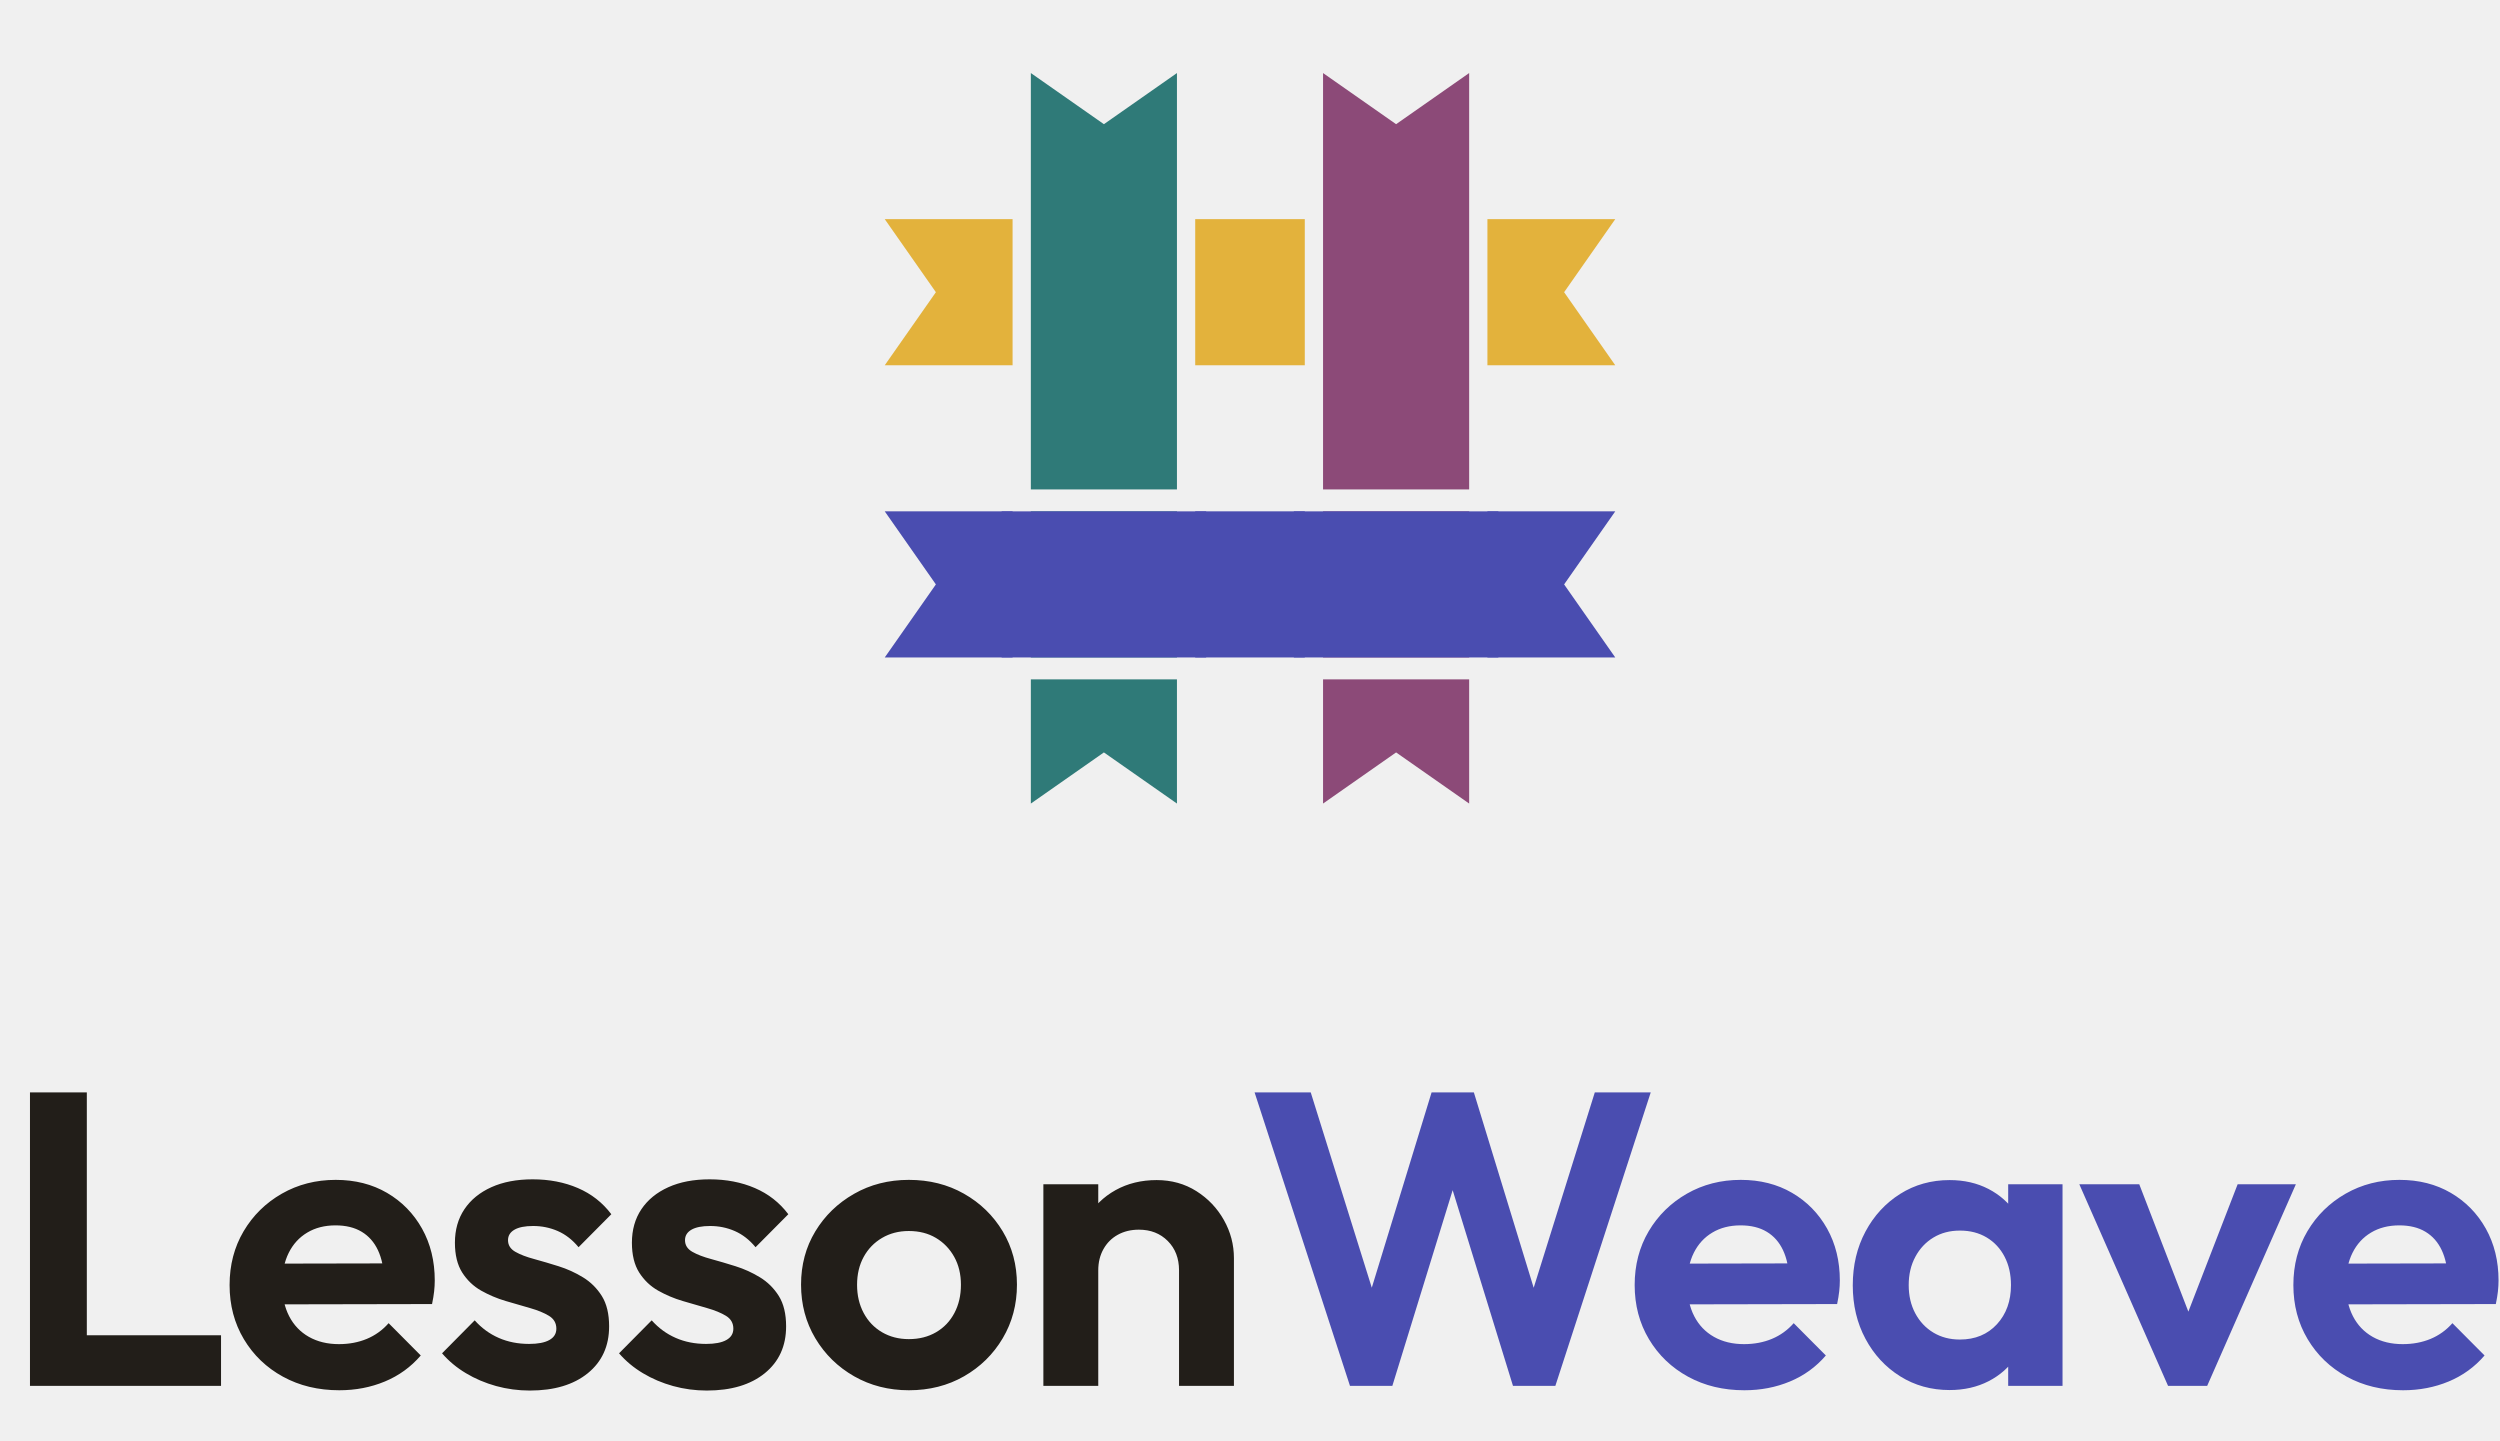
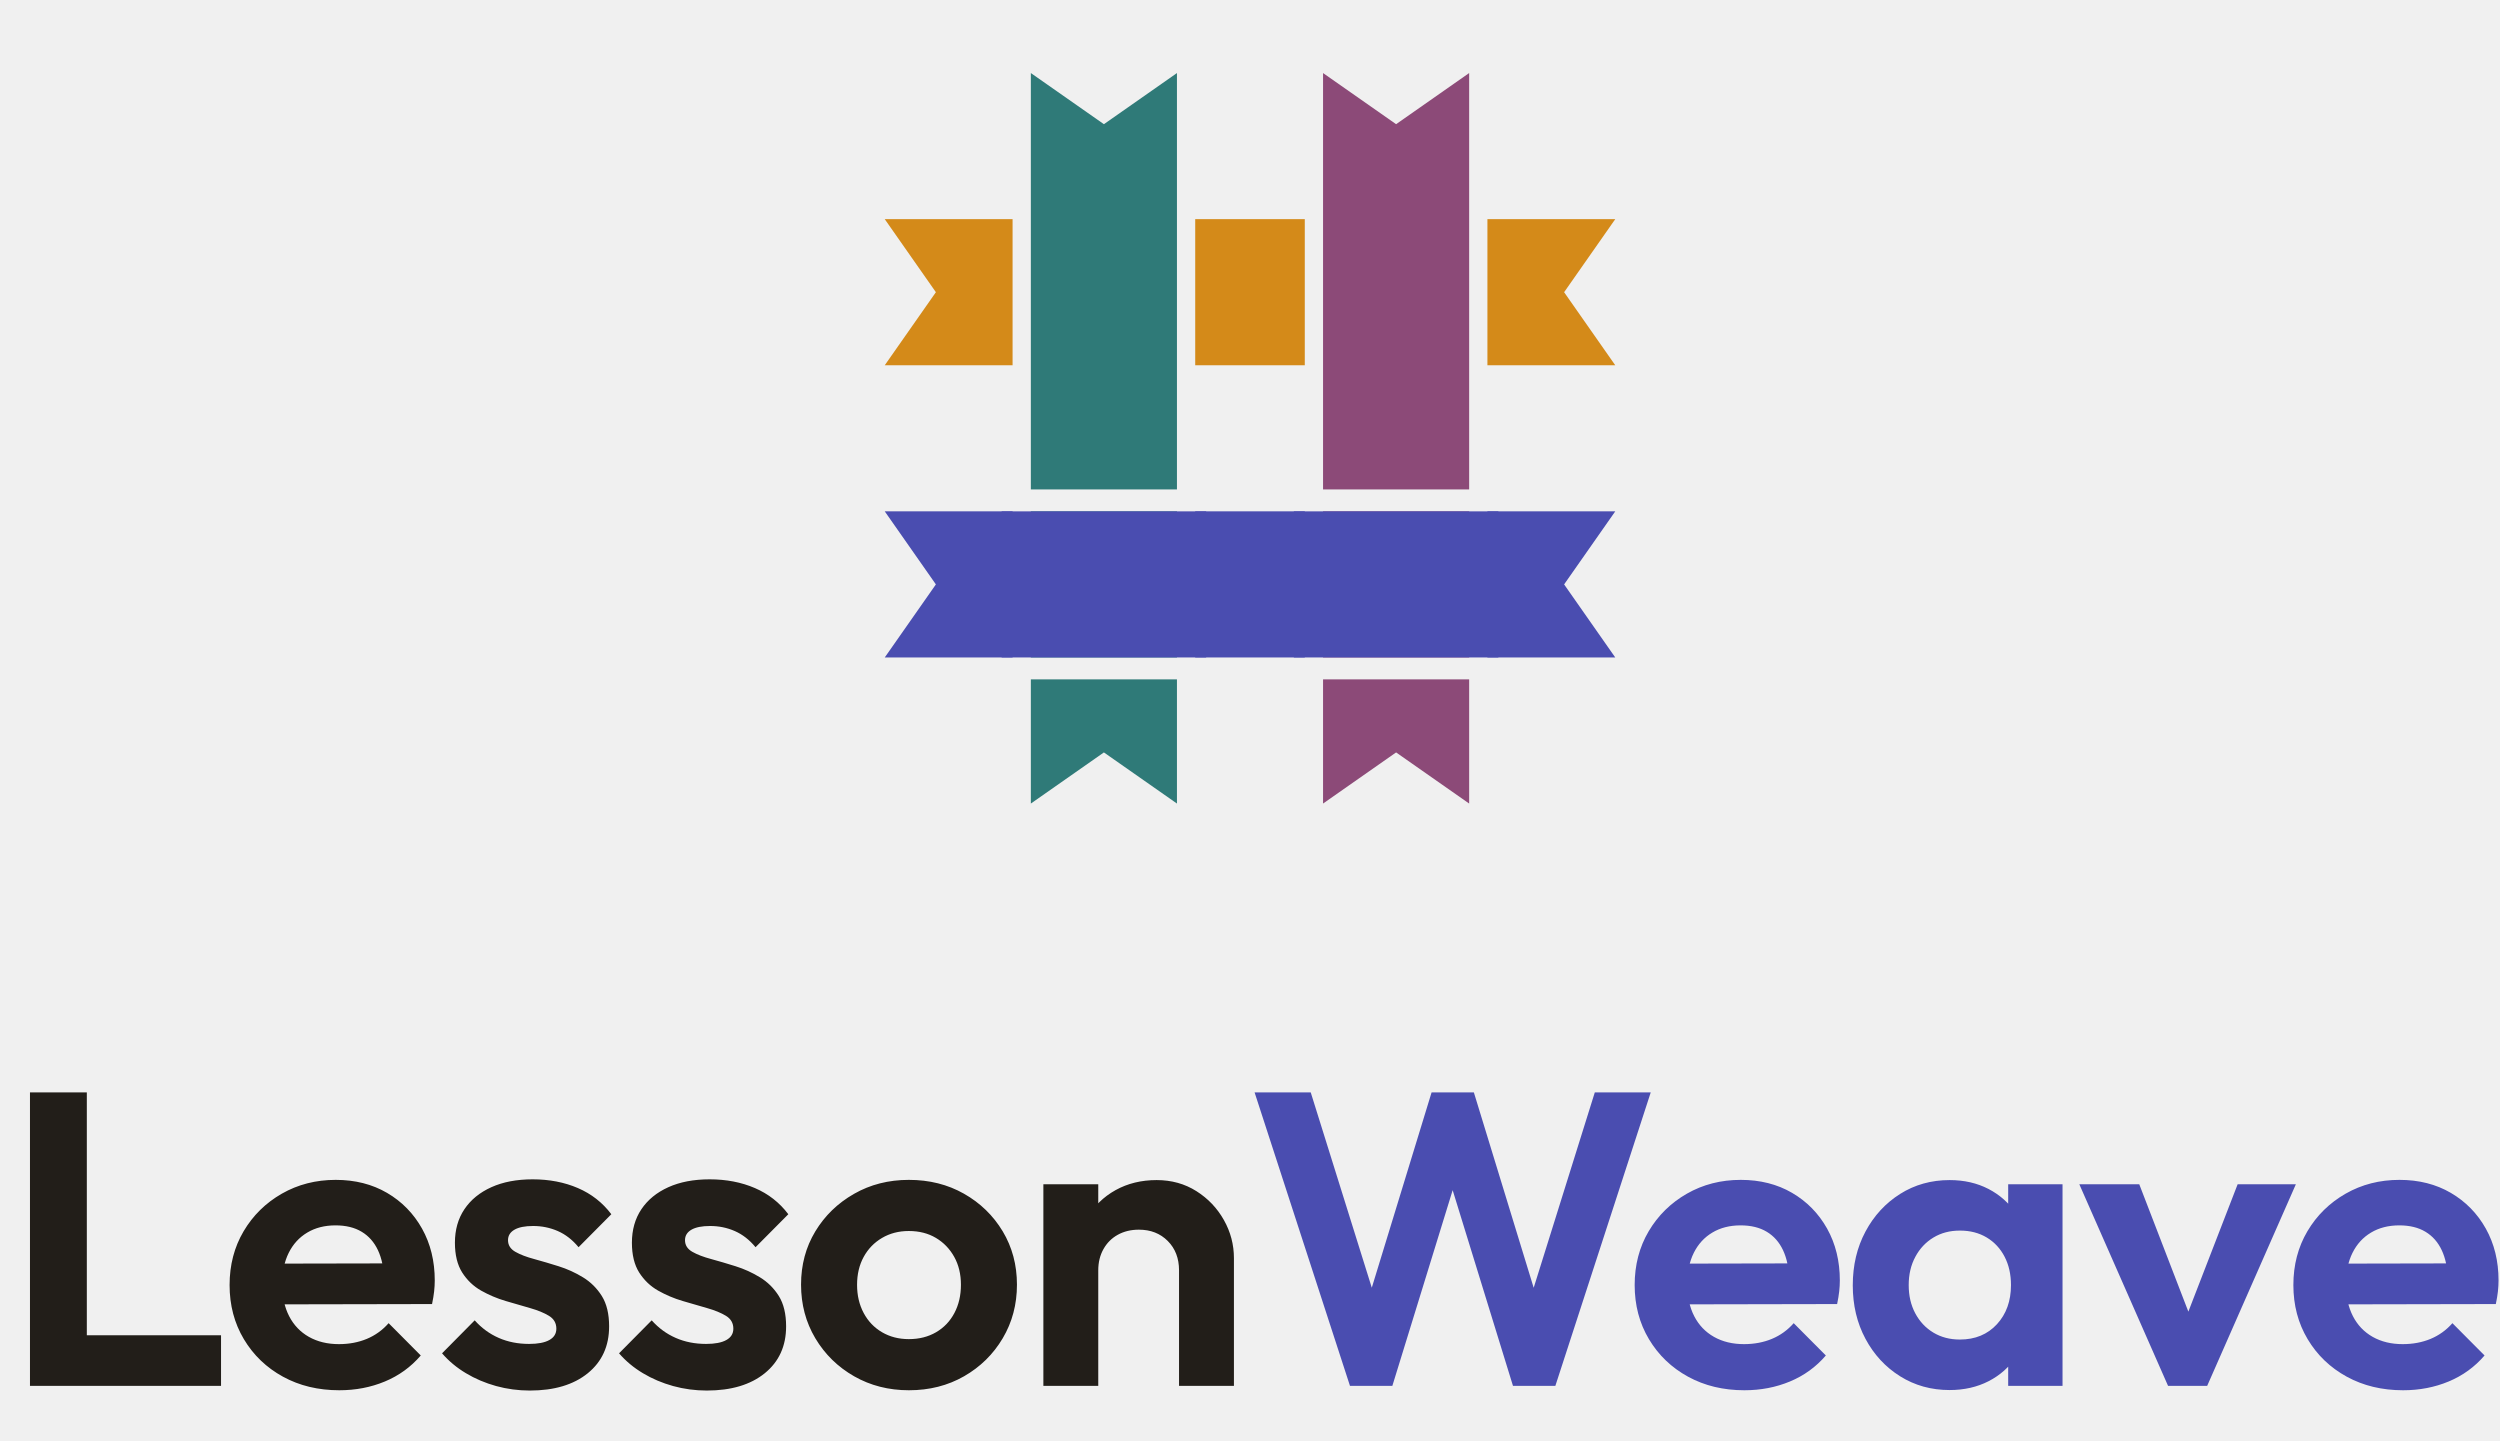
<svg xmlns="http://www.w3.org/2000/svg" viewBox="0 0 239.56 138" width="239.56" height="138" role="img" aria-label="LessonWeave">
  <g transform="translate(77.78 0) scale(0.7)">
    <defs>
      <mask id="lw-logo-vertical-color-under" maskUnits="userSpaceOnUse" x="0" y="0" width="120" height="120">
        <rect width="120" height="120" fill="#fff" />
        <path d="M30 10L40 17L50 10V110L40 103L30 110Z" fill="#000" stroke="#000" stroke-width="5" stroke-linejoin="round" />
        <path d="M70 10L80 17L90 10V110L80 103L70 110Z" fill="#000" stroke="#000" stroke-width="5" stroke-linejoin="round" />
      </mask>
      <mask id="lw-logo-vertical-color-verticals" maskUnits="userSpaceOnUse" x="0" y="0" width="120" height="120">
        <rect width="120" height="120" fill="#fff" />
        <path d="M28 68.5H52M28 91.5H52M68 68.5H92M68 91.5H92" stroke="#000" stroke-width="3" />
      </mask>
    </defs>
    <g mask="url(#lw-logo-vertical-color-under)">
-       <path d="M10 30H110L103 40L110 50H10L17 40Z" fill="#E3B23C" />
+       <path d="M10 30H110L103 40L110 50H10L17 40Z" fill="#D48A19" />
      <path d="M10 70H110L103 80L110 90H10L17 80Z" fill="#4A4DB0" />
    </g>
    <g mask="url(#lw-logo-vertical-color-verticals)">
      <path d="M30 10L40 17L50 10V110L40 103L30 110Z" fill="#2F7A78" />
      <path d="M70 10L80 17L90 10V110L80 103L70 110Z" fill="#8C4A78" />
    </g>
    <rect x="26" y="70" width="28" height="20" fill="#4A4DB0" />
    <rect x="66" y="70" width="28" height="20" fill="#4A4DB0" />
  </g>
  <g transform="translate(0 132.8) scale(0.04)">
    <path d="M71.8 0V-703H208V0ZM171.8 0V-121.2H529.5V0ZM812.8 10.5Q737.2 10.5 677.9 -22Q618.5 -54.5 584.2 -111.9Q550 -169.2 550 -241.5Q550 -313.5 583.6 -370.4Q617.2 -427.2 675.1 -460.4Q733 -493.5 804.2 -493.5Q873.8 -493.5 927.1 -462.4Q980.5 -431.2 1011 -376.8Q1041.5 -322.2 1041.5 -252.5Q1041.5 -239.8 1040 -226.2Q1038.5 -212.8 1035 -196L628.5 -195.2V-292.8L974 -293.5L920.5 -253.2Q919 -296.2 905.4 -325.1Q891.8 -354 866.4 -369.2Q841 -384.5 803.8 -384.5Q764.8 -384.5 736 -367.2Q707.2 -350 691.6 -318.6Q676 -287.2 676 -243.5Q676 -199.5 692.6 -167.1Q709.2 -134.8 740 -117.4Q770.8 -100 812 -100Q848.5 -100 878.8 -112.6Q909 -125.2 931 -150.2L1008 -72.8Q972.5 -31.5 922 -10.5Q871.5 10.5 812.8 10.5ZM1269.2 11.2Q1227.8 11.2 1188.5 0.4Q1149.2 -10.5 1116.1 -30.4Q1083 -50.2 1059 -78L1137.2 -157Q1162 -129.2 1194.8 -114.9Q1227.5 -100.5 1267.5 -100.5Q1299.5 -100.5 1316.1 -109.9Q1332.8 -119.2 1332.8 -137Q1332.8 -157 1315.1 -167.8Q1297.5 -178.5 1269.8 -186.4Q1242 -194.2 1211.2 -203.4Q1180.5 -212.5 1152.6 -228.2Q1124.8 -244 1107.2 -271.6Q1089.8 -299.2 1089.8 -343Q1089.8 -389.2 1112.5 -423.1Q1135.2 -457 1177 -475.9Q1218.8 -494.8 1276 -494.8Q1335.8 -494.8 1384.4 -473.9Q1433 -453 1464.5 -411.2L1386 -332.2Q1364 -358.8 1336.2 -370.9Q1308.5 -383 1277.2 -383Q1247.8 -383 1232.4 -374.1Q1217 -365.2 1217 -349Q1217 -331.2 1234.5 -321.2Q1252 -311.2 1279.8 -303.8Q1307.5 -296.2 1338.1 -286.6Q1368.8 -277 1396.5 -260.1Q1424.2 -243.2 1441.8 -215.2Q1459.2 -187.2 1459.2 -142.5Q1459.2 -71.8 1408 -30.2Q1356.8 11.2 1269.2 11.2ZM1693.2 11.2Q1651.8 11.2 1612.5 0.4Q1573.2 -10.5 1540.1 -30.4Q1507 -50.2 1483 -78L1561.2 -157Q1586 -129.2 1618.8 -114.9Q1651.5 -100.5 1691.5 -100.5Q1723.5 -100.5 1740.1 -109.9Q1756.8 -119.2 1756.8 -137Q1756.8 -157 1739.1 -167.8Q1721.5 -178.5 1693.8 -186.4Q1666 -194.2 1635.2 -203.4Q1604.5 -212.5 1576.6 -228.2Q1548.8 -244 1531.2 -271.6Q1513.8 -299.2 1513.8 -343Q1513.8 -389.2 1536.5 -423.1Q1559.2 -457 1601 -475.9Q1642.8 -494.8 1700 -494.8Q1759.8 -494.8 1808.4 -473.9Q1857 -453 1888.5 -411.2L1810 -332.2Q1788 -358.8 1760.2 -370.9Q1732.5 -383 1701.2 -383Q1671.8 -383 1656.4 -374.1Q1641 -365.2 1641 -349Q1641 -331.2 1658.5 -321.2Q1676 -311.2 1703.8 -303.8Q1731.5 -296.2 1762.1 -286.6Q1792.8 -277 1820.5 -260.1Q1848.2 -243.2 1865.8 -215.2Q1883.2 -187.2 1883.2 -142.5Q1883.2 -71.8 1832 -30.2Q1780.8 11.2 1693.2 11.2ZM2177.5 10.5Q2104.8 10.5 2046.1 -23Q1987.5 -56.5 1953.2 -114Q1919 -171.5 1919 -242.5Q1919 -313.5 1953.1 -370Q1987.2 -426.5 2045.9 -460Q2104.5 -493.5 2177.2 -493.5Q2250.8 -493.5 2309.2 -460.4Q2367.8 -427.2 2402 -370.4Q2436.2 -313.5 2436.2 -242.5Q2436.2 -171.5 2402.1 -114Q2368 -56.5 2309.5 -23Q2251 10.5 2177.5 10.5ZM2177.2 -112Q2214.2 -112 2242.5 -128.5Q2270.8 -145 2286.4 -174.6Q2302 -204.2 2302 -242.2Q2302 -280.2 2285.9 -309.1Q2269.8 -338 2242 -354.5Q2214.2 -371 2177.2 -371Q2141.2 -371 2113 -354.4Q2084.8 -337.8 2069 -308.9Q2053.2 -280 2053.2 -242Q2053.2 -204.2 2069 -174.6Q2084.8 -145 2113 -128.5Q2141.2 -112 2177.2 -112ZM2824.5 0V-276.8Q2824.5 -320 2797.5 -347.1Q2770.5 -374.2 2728.4 -374.2Q2699.8 -374.2 2677.8 -362Q2655.8 -349.8 2643.4 -327.6Q2631 -305.5 2631 -276.8L2579.8 -303.2Q2579.8 -359.5 2604.4 -402.1Q2629 -444.8 2672.4 -468.9Q2715.8 -493 2770.8 -493Q2824.2 -493 2866.1 -466.5Q2908 -440 2932 -397.2Q2956 -354.5 2956 -306V0ZM2499.5 0V-483H2631V0Z" fill="#221E19" />
    <path d="M3234 0 3005.5 -703H3140L3309.2 -161.8H3263.8L3429.5 -703H3530.8L3696.5 -161.8H3651.2L3820.5 -703H3954.5L3726 0H3624.5L3458 -540.2H3502L3335.5 0ZM4178.8 10.5Q4103.2 10.5 4043.9 -22Q3984.5 -54.5 3950.2 -111.9Q3916 -169.2 3916 -241.5Q3916 -313.5 3949.6 -370.4Q3983.2 -427.2 4041.1 -460.4Q4099 -493.5 4170.2 -493.5Q4239.8 -493.5 4293.1 -462.4Q4346.5 -431.2 4377 -376.8Q4407.5 -322.2 4407.5 -252.5Q4407.5 -239.8 4406 -226.2Q4404.5 -212.8 4401 -196L3994.5 -195.2V-292.8L4340 -293.5L4286.5 -253.2Q4285 -296.2 4271.4 -325.1Q4257.8 -354 4232.4 -369.2Q4207 -384.5 4169.8 -384.5Q4130.8 -384.5 4102 -367.2Q4073.2 -350 4057.6 -318.6Q4042 -287.2 4042 -243.5Q4042 -199.5 4058.6 -167.1Q4075.2 -134.8 4106 -117.4Q4136.8 -100 4178 -100Q4214.5 -100 4244.8 -112.6Q4275 -125.2 4297 -150.2L4374 -72.8Q4338.5 -31.5 4288 -10.5Q4237.5 10.5 4178.8 10.5ZM4670.5 10Q4604.5 10 4551.9 -23Q4499.2 -56 4468.9 -112.8Q4438.5 -169.5 4438.5 -240.8Q4438.5 -312.8 4468.9 -369.6Q4499.2 -426.5 4551.9 -459.8Q4604.5 -493 4670.5 -493Q4722.5 -493 4763.5 -471.8Q4804.5 -450.5 4829.4 -413.2Q4854.2 -376 4856 -328.5V-154.5Q4854.2 -107 4829.8 -69.8Q4805.2 -32.5 4763.9 -11.2Q4722.5 10 4670.5 10ZM4695 -111Q4750 -111 4783.8 -147.6Q4817.5 -184.2 4817.5 -241.5Q4817.5 -280 4802.2 -309.4Q4787 -338.8 4759.5 -355.4Q4732 -372 4695.2 -372Q4659.2 -372 4631.8 -355.4Q4604.2 -338.8 4588.4 -309.2Q4572.5 -279.8 4572.5 -241.5Q4572.5 -203.2 4588.2 -173.8Q4604 -144.2 4631.6 -127.6Q4659.2 -111 4695 -111ZM4810.8 0V-129.8L4831.8 -247.5L4810.8 -364.2V-483H4941V0ZM5193.8 0 4981.2 -483H5124.8L5278.2 -85H5206.5L5360.5 -483H5500L5287.5 0ZM5756.8 10.5Q5681.2 10.5 5621.9 -22Q5562.5 -54.5 5528.2 -111.9Q5494 -169.2 5494 -241.5Q5494 -313.5 5527.6 -370.4Q5561.2 -427.2 5619.1 -460.4Q5677 -493.5 5748.2 -493.5Q5817.8 -493.5 5871.1 -462.4Q5924.5 -431.2 5955 -376.8Q5985.5 -322.2 5985.5 -252.5Q5985.5 -239.8 5984 -226.2Q5982.5 -212.8 5979 -196L5572.5 -195.2V-292.8L5918 -293.5L5864.5 -253.2Q5863 -296.2 5849.4 -325.1Q5835.8 -354 5810.4 -369.2Q5785 -384.5 5747.8 -384.5Q5708.8 -384.5 5680 -367.2Q5651.2 -350 5635.6 -318.6Q5620 -287.2 5620 -243.5Q5620 -199.5 5636.6 -167.1Q5653.2 -134.8 5684 -117.4Q5714.8 -100 5756 -100Q5792.5 -100 5822.8 -112.6Q5853 -125.2 5875 -150.2L5952 -72.8Q5916.5 -31.5 5866 -10.5Q5815.5 10.5 5756.8 10.5Z" fill="#4A4DB0" />
  </g>
</svg>
